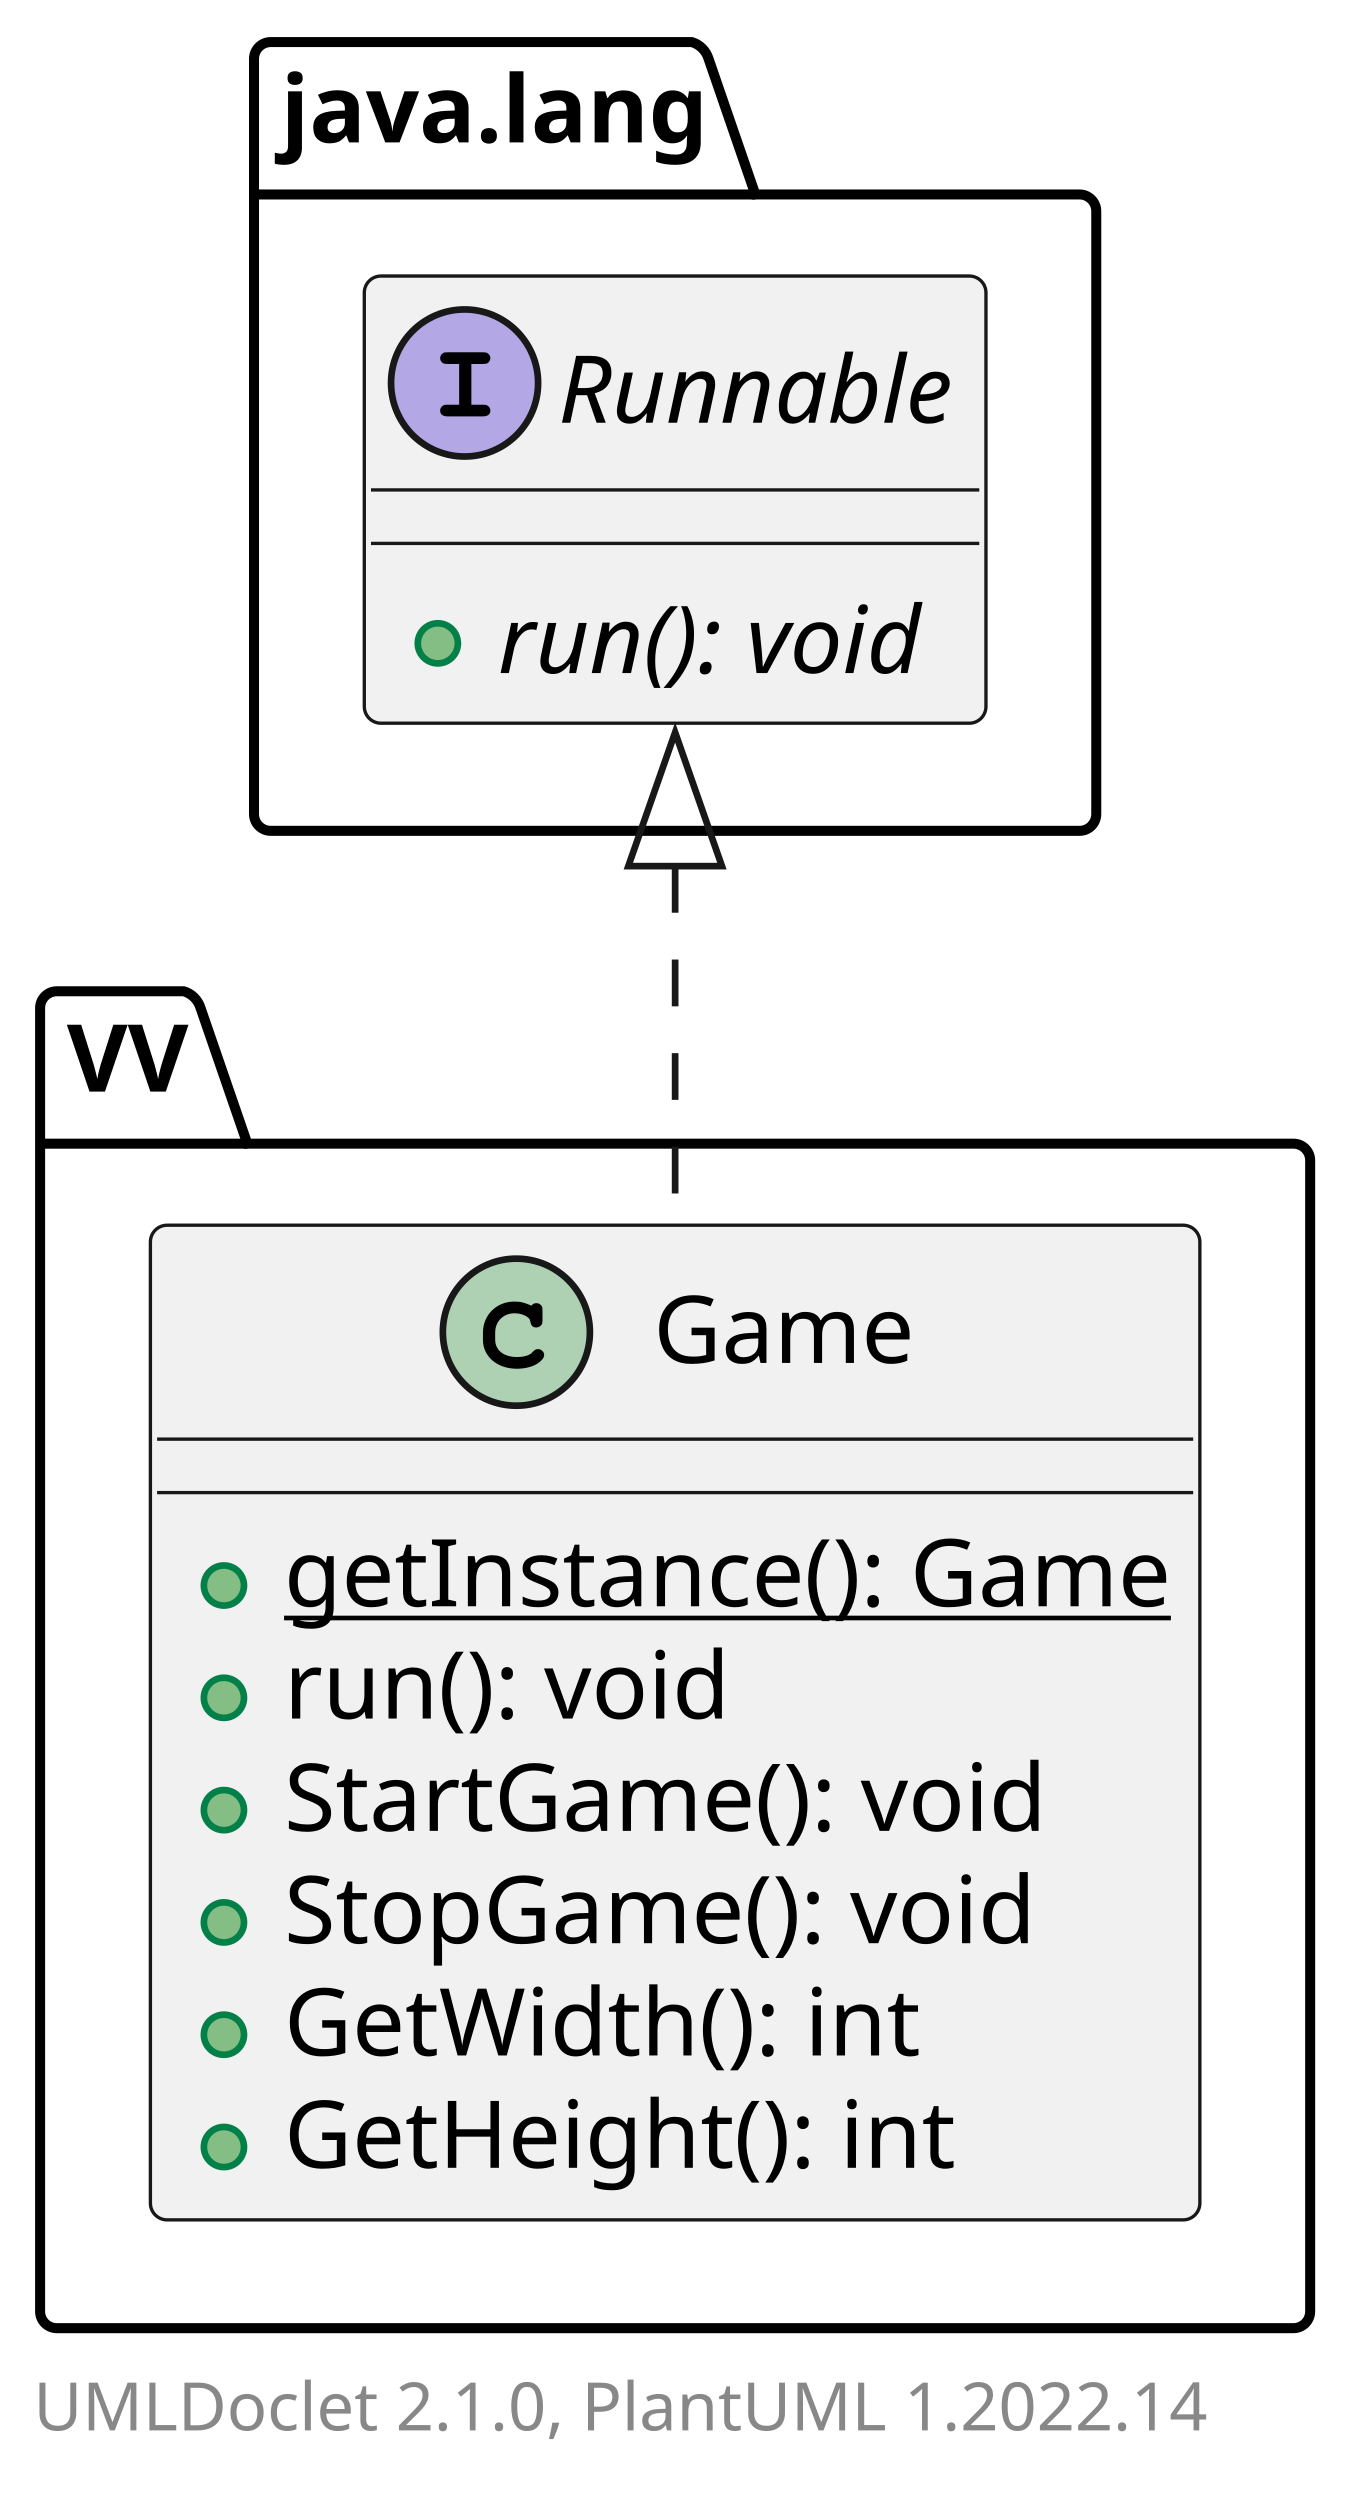
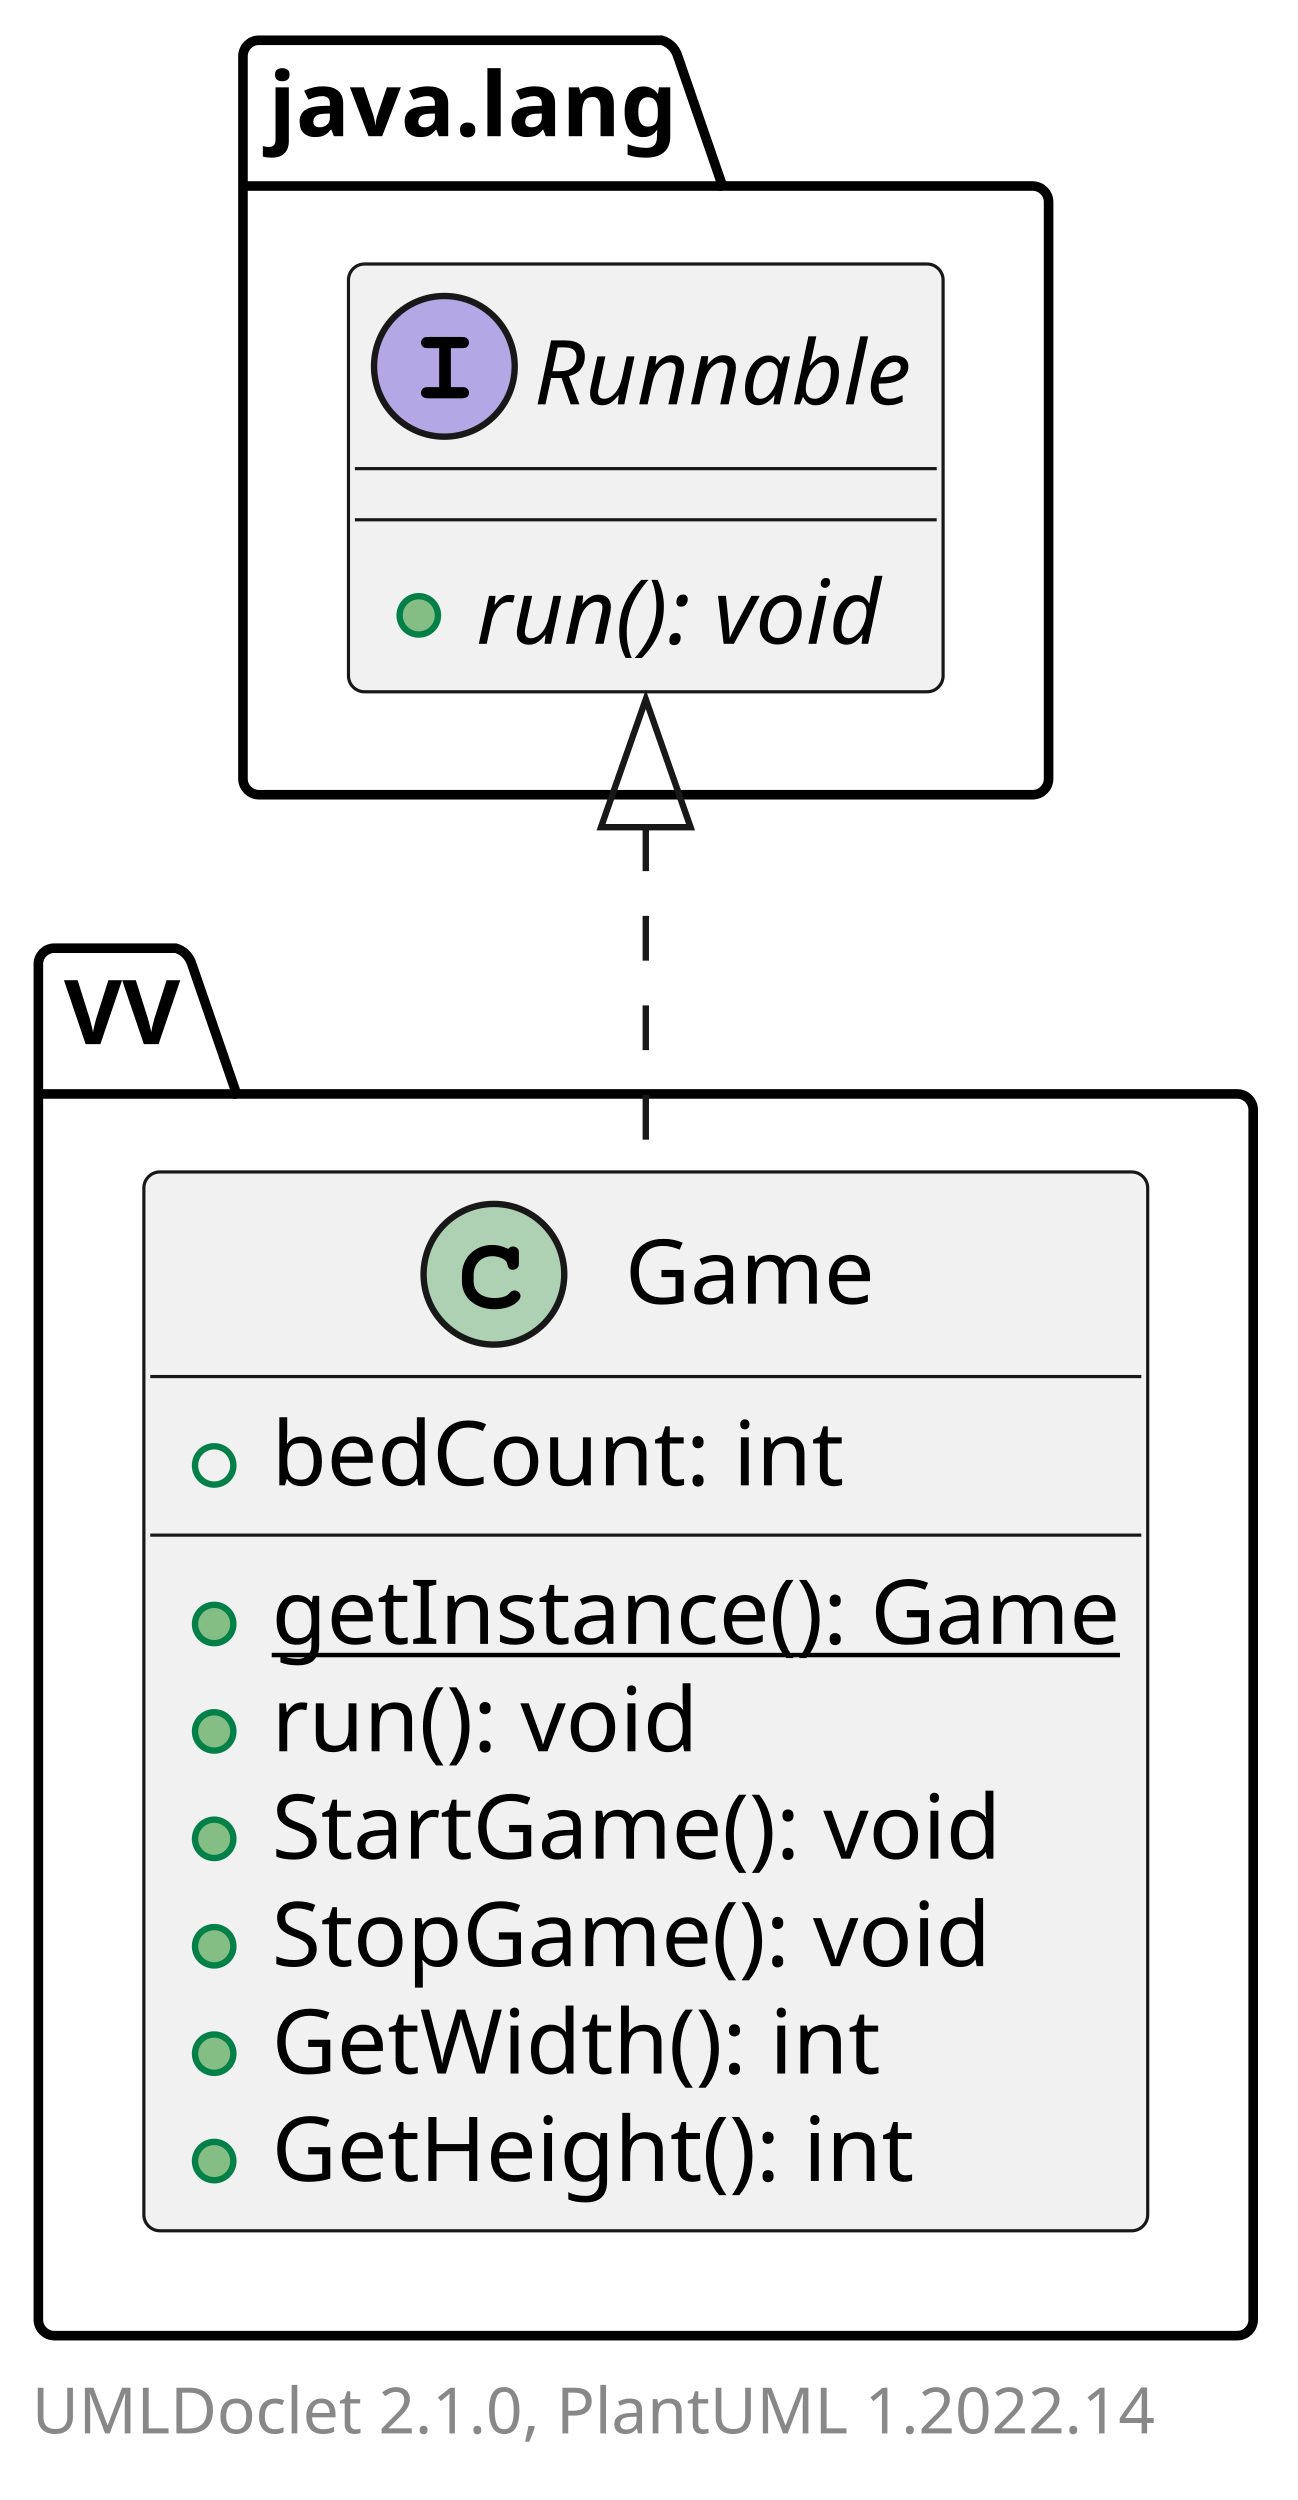
- <svg xmlns="http://www.w3.org/2000/svg" xmlns:xlink="http://www.w3.org/1999/xlink" contentStyleType="text/css" height="374px" preserveAspectRatio="none" style="width:203px;height:374px;background:#FFFFFF;" version="1.1" viewBox="0 0 203 374" width="203px" zoomAndPan="magnify">
+ <svg xmlns="http://www.w3.org/2000/svg" xmlns:xlink="http://www.w3.org/1999/xlink" contentStyleType="text/css" height="391px" preserveAspectRatio="none" style="width:203px;height:391px;background:#FFFFFF;" version="1.1" viewBox="0 0 203 391" width="203px" zoomAndPan="magnify">
  <defs />
  <g>
    <g id="cluster_VV">
-       <path d="M8.5,148.294 L27.5,148.294 A3.75,3.75 0 0 1 30,150.794 L37,171.094 L193.5,171.094 A2.5,2.5 0 0 1 196,173.594 L196,345.794 A2.5,2.5 0 0 1 193.5,348.294 L8.5,348.294 A2.5,2.5 0 0 1 6,345.794 L6,150.794 A2.5,2.5 0 0 1 8.5,148.294 " fill="none" style="stroke:#000000;stroke-width:1.5;" />
+       <path d="M8.5,148.294 L27.5,148.294 A3.75,3.75 0 0 1 30,150.794 L37,171.094 L193.5,171.094 A2.5,2.5 0 0 1 196,173.594 L196,362.794 A2.5,2.5 0 0 1 193.5,365.294 L8.5,365.294 A2.5,2.5 0 0 1 6,362.794 L6,150.794 A2.5,2.5 0 0 1 8.5,148.294 " fill="none" style="stroke:#000000;stroke-width:1.5;" />
      <line style="stroke:#000000;stroke-width:1.5;" x1="6" x2="37" y1="171.094" y2="171.094" />
      <text fill="#000000" font-family="sans-serif" font-size="14" font-weight="bold" lengthAdjust="spacing" textLength="18" x="10" y="163.3">VV</text>
    </g>
    <g id="cluster_java.lang">
      <path d="M40.5,6.294 L103.5,6.294 A3.75,3.75 0 0 1 106,8.794 L113,29.094 L161.5,29.094 A2.5,2.5 0 0 1 164,31.594 L164,121.794 A2.5,2.5 0 0 1 161.5,124.294 L40.5,124.294 A2.5,2.5 0 0 1 38,121.794 L38,8.794 A2.5,2.5 0 0 1 40.5,6.294 " fill="none" style="stroke:#000000;stroke-width:1.5;" />
      <line style="stroke:#000000;stroke-width:1.5;" x1="38" x2="113" y1="29.094" y2="29.094" />
      <text fill="#000000" font-family="sans-serif" font-size="14" font-weight="bold" lengthAdjust="spacing" textLength="62" x="42" y="21.3">java.lang</text>
    </g>
    <a href="Game.html" target="_top" title="Game.html" xlink:actuate="onRequest" xlink:href="Game.html" xlink:show="new" xlink:title="Game.html" xlink:type="simple">
      <g id="elem_VV.Game">
-         <rect codeLine="3" fill="#F1F1F1" height="148.8" id="VV.Game" rx="2.5" ry="2.5" style="stroke:#181818;stroke-width:0.5;" width="157" x="22.5" y="183.294" />
+         <rect codeLine="3" fill="#F1F1F1" height="165.6" id="VV.Game" rx="2.5" ry="2.5" style="stroke:#181818;stroke-width:0.5;" width="157" x="22.5" y="183.294" />
        <ellipse cx="77.25" cy="199.294" fill="#ADD1B2" rx="11" ry="11" style="stroke:#181818;stroke-width:1.0;" />
        <path d="M72.25,200.45 C72.25,202.95 74.391,204.763 77.312,204.763 C78.547,204.763 79.719,204.466 80.469,203.95 C81.078,203.528 81.406,203.107 81.406,202.7 C81.406,202.232 80.984,201.825 80.484,201.825 C80.25,201.825 80.031,201.903 79.828,202.107 C79.391,202.544 79.391,202.544 79.219,202.638 C78.766,202.872 78.125,203.013 77.359,203.013 C75.359,203.013 74.078,201.997 74.078,200.419 L74.078,199.372 C74.078,197.669 75.297,196.466 77,196.466 C77.578,196.466 78.156,196.607 78.625,196.857 C79.094,197.122 79.266,197.31 79.328,197.669 C79.453,198.341 79.703,198.591 80.234,198.591 C80.516,198.591 80.797,198.45 80.984,198.232 C81.109,198.06 81.156,197.888 81.156,197.45 L81.156,196.091 C81.156,195.669 81.141,195.528 81.016,195.357 C80.844,195.107 80.562,194.95 80.234,194.95 C79.922,194.95 79.719,195.06 79.5,195.325 C78.328,194.825 77.891,194.716 76.938,194.716 C74.266,194.716 72.25,196.732 72.25,199.357 L72.25,200.45 Z " fill="#000000" />
        <text fill="#000000" font-family="sans-serif" font-size="14" lengthAdjust="spacing" textLength="39" x="97.75" y="203.9">Game</text>
        <line style="stroke:#181818;stroke-width:0.5;" x1="23.5" x2="178.5" y1="215.294" y2="215.294" />
-         <line style="stroke:#181818;stroke-width:0.5;" x1="23.5" x2="178.5" y1="223.294" y2="223.294" />
-         <ellipse cx="33.5" cy="237.194" fill="#84BE84" rx="3" ry="3" style="stroke:#038048;stroke-width:1.0;" />
-         <text fill="#000000" font-family="sans-serif" font-size="14" lengthAdjust="spacing" text-decoration="underline" textLength="131" x="42.5" y="240.3">getInstance(): Game</text>
+         <ellipse cx="33.5" cy="229.194" fill="none" rx="3" ry="3" style="stroke:#038048;stroke-width:1.0;" />
+         <text fill="#000000" font-family="sans-serif" font-size="14" lengthAdjust="spacing" textLength="85" x="42.5" y="232.3">bedCount: int</text>
+         <line style="stroke:#181818;stroke-width:0.5;" x1="23.5" x2="178.5" y1="240.094" y2="240.094" />
        <ellipse cx="33.5" cy="253.994" fill="#84BE84" rx="3" ry="3" style="stroke:#038048;stroke-width:1.0;" />
-         <text fill="#000000" font-family="sans-serif" font-size="14" lengthAdjust="spacing" textLength="65" x="42.5" y="257.1">run(): void</text>
+         <text fill="#000000" font-family="sans-serif" font-size="14" lengthAdjust="spacing" text-decoration="underline" textLength="131" x="42.5" y="257.1">getInstance(): Game</text>
        <ellipse cx="33.5" cy="270.794" fill="#84BE84" rx="3" ry="3" style="stroke:#038048;stroke-width:1.0;" />
-         <text fill="#000000" font-family="sans-serif" font-size="14" lengthAdjust="spacing" textLength="113" x="42.5" y="273.9">StartGame(): void</text>
+         <text fill="#000000" font-family="sans-serif" font-size="14" lengthAdjust="spacing" textLength="65" x="42.5" y="273.9">run(): void</text>
        <ellipse cx="33.5" cy="287.594" fill="#84BE84" rx="3" ry="3" style="stroke:#038048;stroke-width:1.0;" />
-         <text fill="#000000" font-family="sans-serif" font-size="14" lengthAdjust="spacing" textLength="112" x="42.5" y="290.7">StopGame(): void</text>
+         <text fill="#000000" font-family="sans-serif" font-size="14" lengthAdjust="spacing" textLength="113" x="42.5" y="290.7">StartGame(): void</text>
        <ellipse cx="33.5" cy="304.394" fill="#84BE84" rx="3" ry="3" style="stroke:#038048;stroke-width:1.0;" />
-         <text fill="#000000" font-family="sans-serif" font-size="14" lengthAdjust="spacing" textLength="92" x="42.5" y="307.5">GetWidth(): int</text>
+         <text fill="#000000" font-family="sans-serif" font-size="14" lengthAdjust="spacing" textLength="112" x="42.5" y="307.5">StopGame(): void</text>
        <ellipse cx="33.5" cy="321.194" fill="#84BE84" rx="3" ry="3" style="stroke:#038048;stroke-width:1.0;" />
-         <text fill="#000000" font-family="sans-serif" font-size="14" lengthAdjust="spacing" textLength="97" x="42.5" y="324.3">GetHeight(): int</text>
+         <text fill="#000000" font-family="sans-serif" font-size="14" lengthAdjust="spacing" textLength="92" x="42.5" y="324.3">GetWidth(): int</text>
+         <ellipse cx="33.5" cy="337.993" fill="#84BE84" rx="3" ry="3" style="stroke:#038048;stroke-width:1.0;" />
+         <text fill="#000000" font-family="sans-serif" font-size="14" lengthAdjust="spacing" textLength="97" x="42.5" y="341.099">GetHeight(): int</text>
      </g>
    </a>
    <g id="elem_java.lang.Runnable">
-       <rect codeLine="16" fill="#F1F1F1" height="66.9" id="java.lang.Runnable" rx="2.5" ry="2.5" style="stroke:#181818;stroke-width:0.5;" width="93" x="54.5" y="41.294" />
+       <rect codeLine="17" fill="#F1F1F1" height="66.9" id="java.lang.Runnable" rx="2.5" ry="2.5" style="stroke:#181818;stroke-width:0.5;" width="93" x="54.5" y="41.294" />
      <ellipse cx="69.5" cy="57.294" fill="#B4A7E5" rx="11" ry="11" style="stroke:#181818;stroke-width:1.0;" />
      <path d="M70.516,54.45 L72.172,54.45 C72.562,54.45 72.766,54.419 72.922,54.341 C73.188,54.169 73.359,53.872 73.359,53.575 C73.359,53.294 73.219,53.044 72.984,52.872 C72.797,52.747 72.641,52.7 72.172,52.7 L67.031,52.7 C66.594,52.7 66.453,52.716 66.281,52.825 C66.016,52.997 65.844,53.278 65.844,53.575 C65.844,53.856 65.984,54.138 66.219,54.294 C66.406,54.419 66.594,54.45 67.031,54.45 L68.688,54.45 L68.688,60.544 L67.031,60.544 C66.594,60.544 66.453,60.56 66.281,60.669 C66.016,60.825 65.844,61.122 65.844,61.403 C65.844,62.013 66.25,62.294 67.031,62.294 L72.172,62.294 C72.953,62.294 73.359,62.013 73.359,61.403 C73.359,61.138 73.219,60.888 72.984,60.716 C72.797,60.575 72.625,60.544 72.172,60.544 L70.516,60.544 L70.516,54.45 Z " fill="#000000" />
      <text fill="#000000" font-family="sans-serif" font-size="14" font-style="italic" lengthAdjust="spacing" textLength="61" x="83.5" y="63.244">Runnable</text>
      <line style="stroke:#181818;stroke-width:0.5;" x1="55.5" x2="146.5" y1="73.294" y2="73.294" />
      <line style="stroke:#181818;stroke-width:0.5;" x1="55.5" x2="146.5" y1="81.294" y2="81.294" />
      <ellipse cx="65.5" cy="96.244" fill="#84BE84" rx="3" ry="3" style="stroke:#038048;stroke-width:1.0;" />
      <text fill="#000000" font-family="sans-serif" font-size="14" font-style="italic" lengthAdjust="spacing" textLength="65" x="74.5" y="100.694">run(): void</text>
    </g>
    <g id="link_java.lang.Runnable_VV.Game">
-       <path codeLine="12" d="M101,129.544 C101,146.304 101,165.084 101,182.974 " fill="none" id="java.lang.Runnable-backto-VV.Game" style="stroke:#181818;stroke-width:1.0;stroke-dasharray:7.0,7.0;" />
-       <polygon fill="none" points="94,129.574,101,109.574,108,129.574,94,129.574" style="stroke:#181818;stroke-width:1.0;" />
+       <path codeLine="13" d="M101,129.244 C101,145.964 101,164.824 101,183.054 " fill="none" id="java.lang.Runnable-backto-VV.Game" style="stroke:#181818;stroke-width:1.0;stroke-dasharray:7.0,7.0;" />
+       <polygon fill="none" points="94,129.374,101,109.374,108,129.374,94,129.374" style="stroke:#181818;stroke-width:1.0;" />
    </g>
-     <text fill="#888888" font-family="sans-serif" font-size="10" lengthAdjust="spacing" textLength="179" x="5" y="363.584">UMLDoclet 2.1.0, PlantUML 1.2022.14</text>
+     <text fill="#888888" font-family="sans-serif" font-size="10" lengthAdjust="spacing" textLength="179" x="5" y="380.584">UMLDoclet 2.1.0, PlantUML 1.2022.14</text>
  </g>
</svg>
